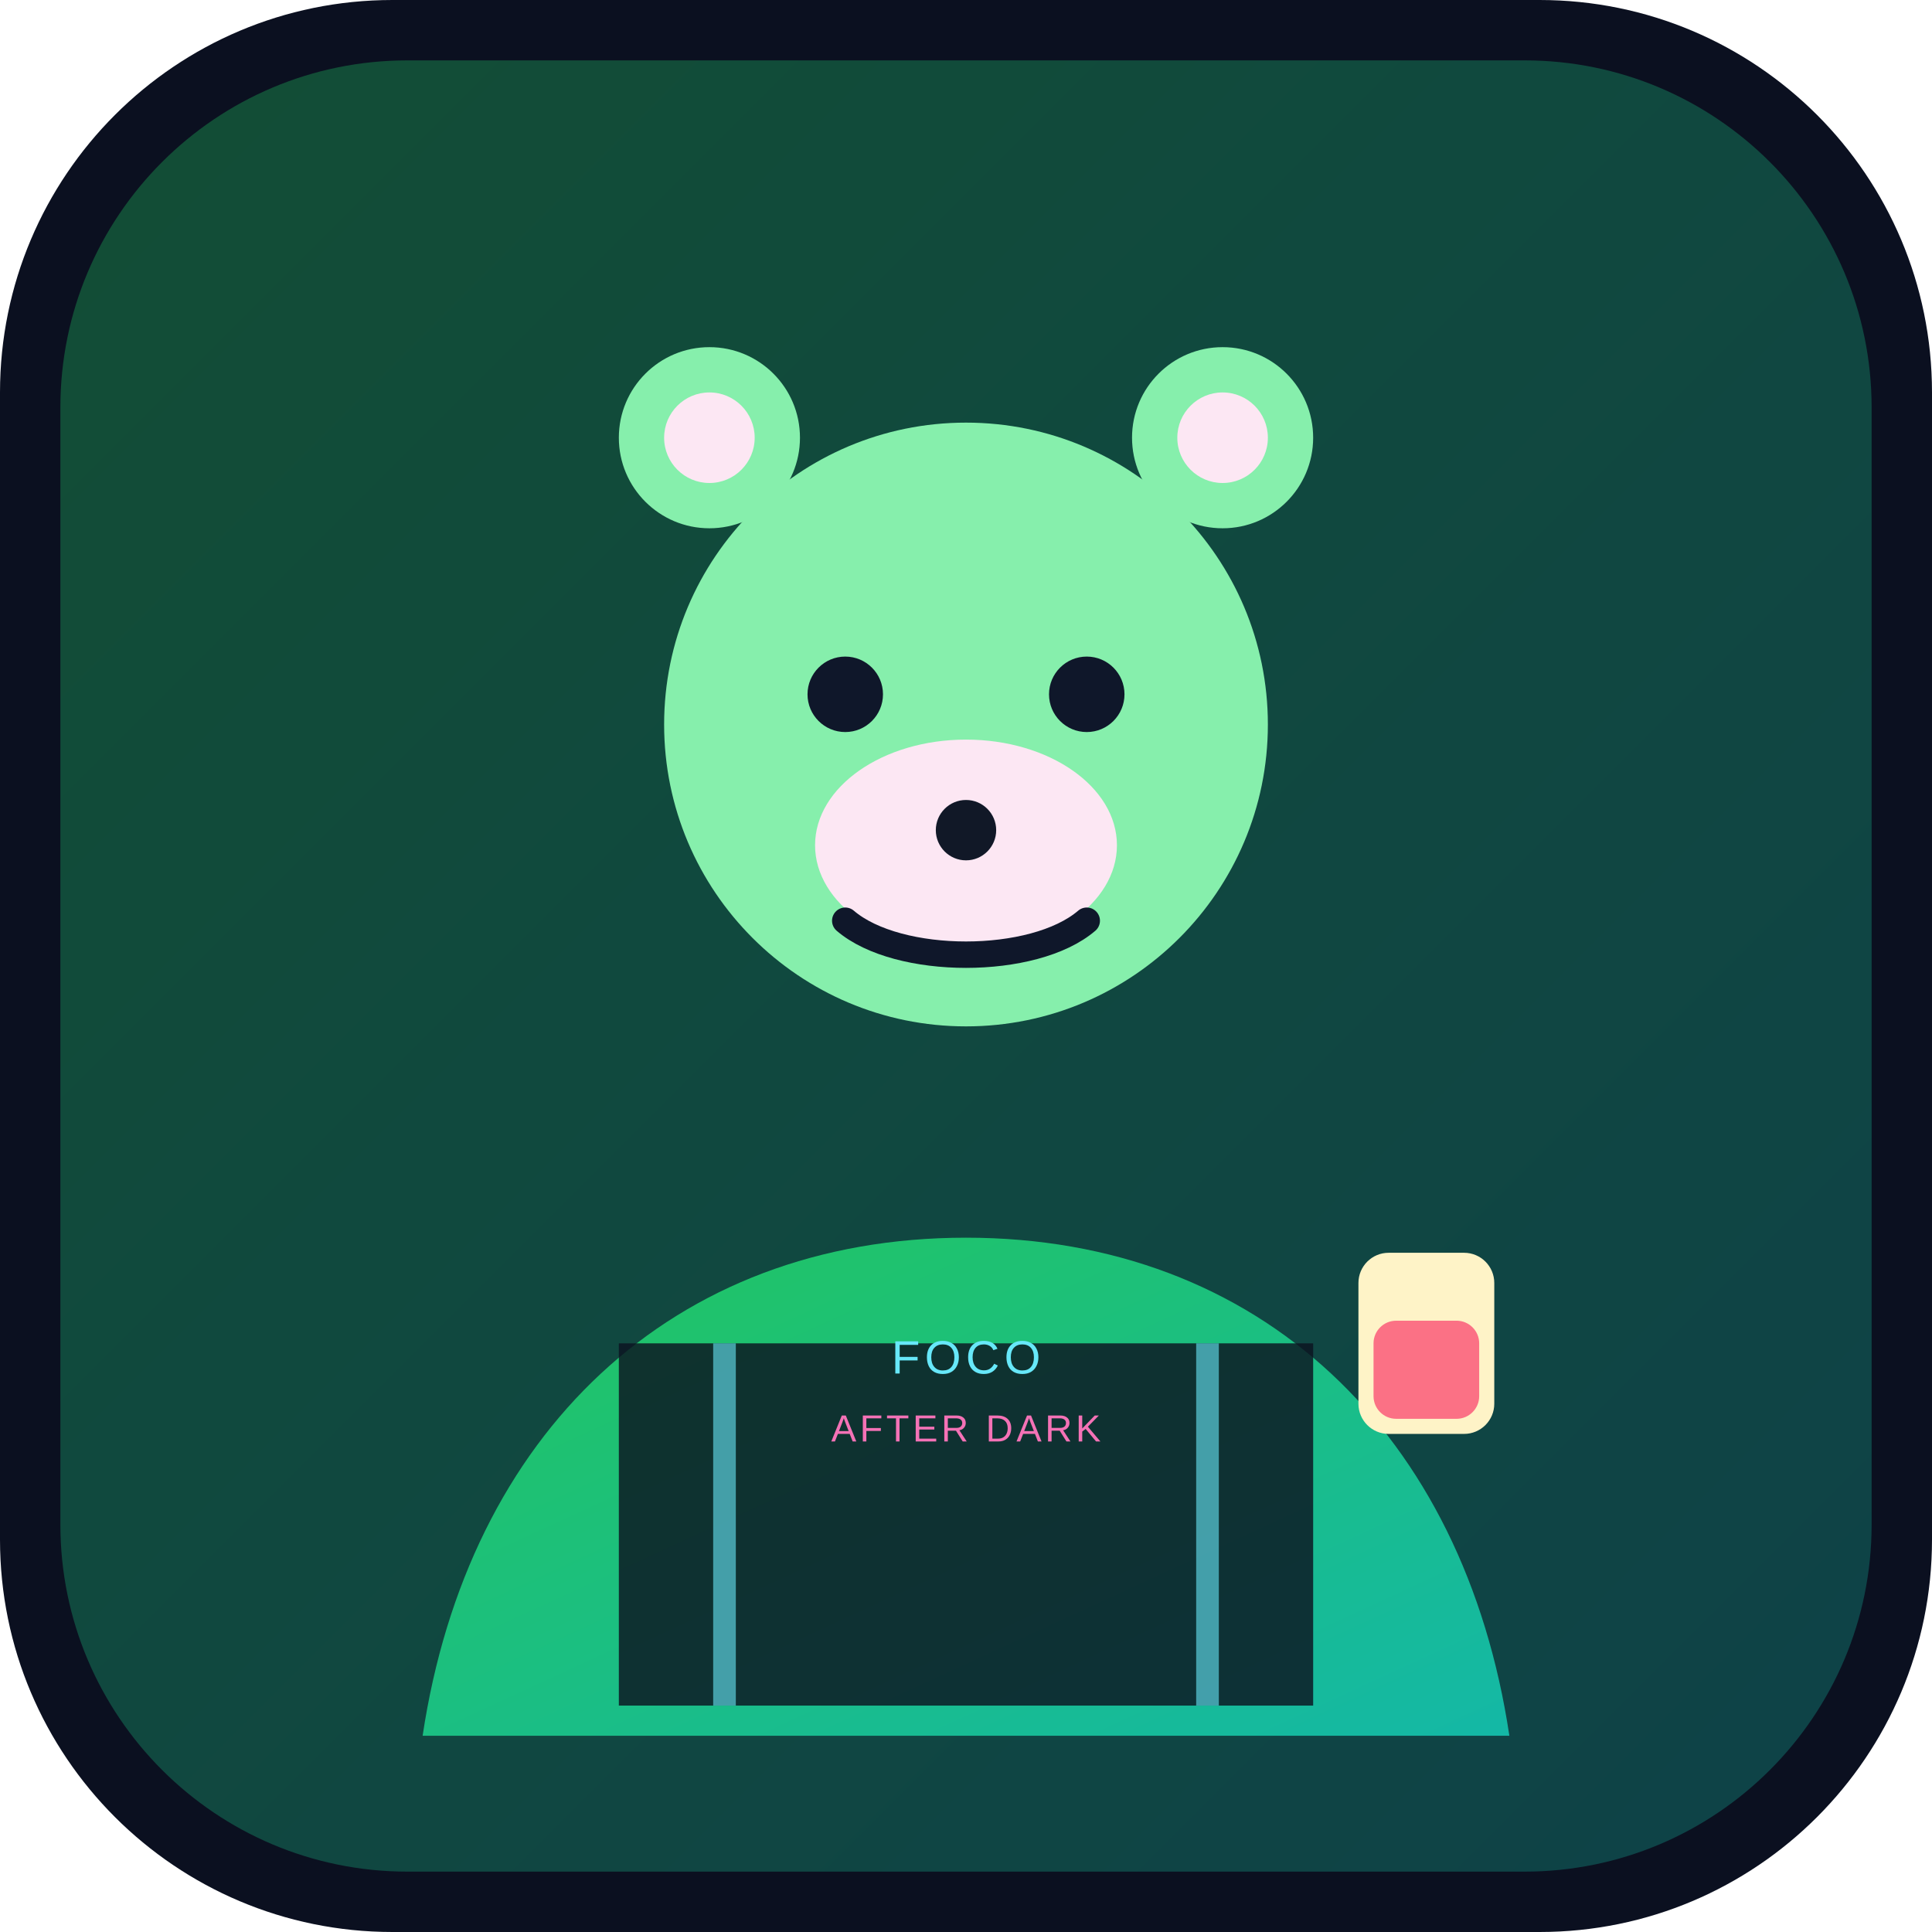
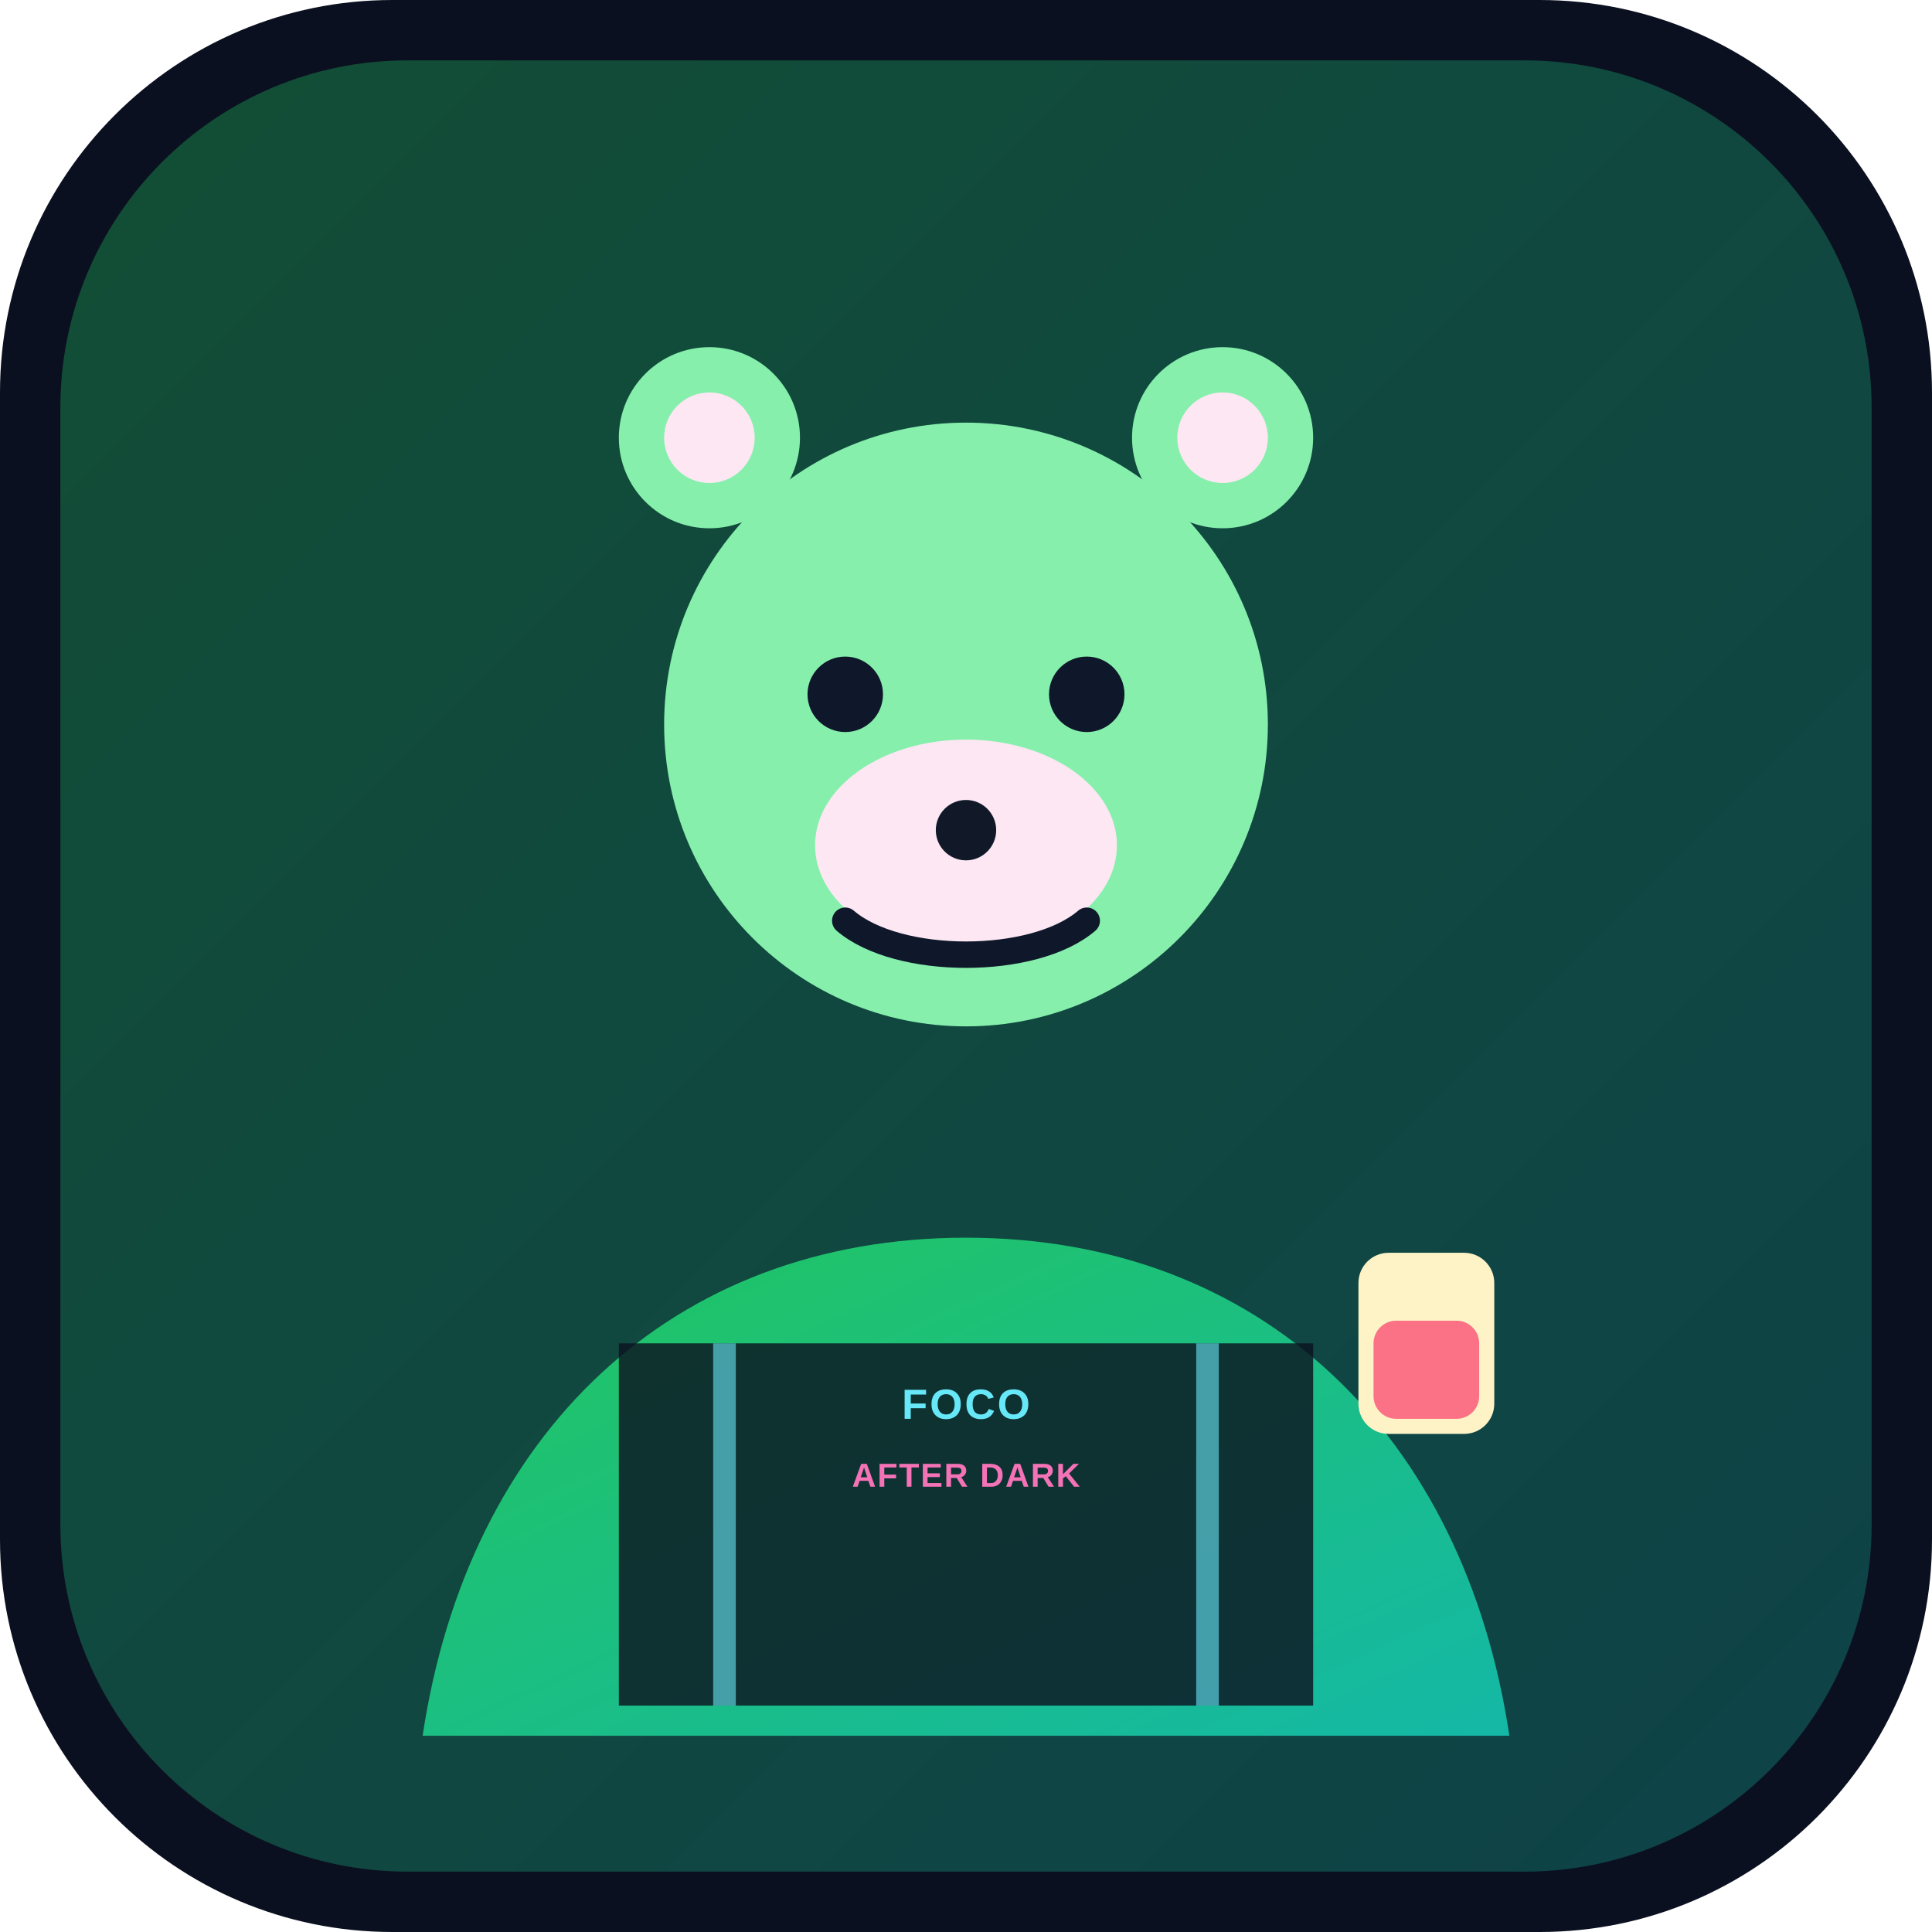
<svg xmlns="http://www.w3.org/2000/svg" viewBox="0 0 256 256" role="img" aria-label="Neon Newt">
  <defs>
    <linearGradient id="bg" x1="0" y1="0" x2="1" y2="1">
      <stop offset="0%" stop-color="#22c55e" stop-opacity="0.34" />
      <stop offset="100%" stop-color="#14b8a6" stop-opacity="0.30" />
    </linearGradient>
    <linearGradient id="shirt" x1="0" y1="0" x2="1" y2="1">
      <stop offset="0%" stop-color="#22c55e" />
      <stop offset="100%" stop-color="#14b8a6" />
    </linearGradient>
  </defs>
  <rect width="256" height="256" rx="52" fill="#0b1020" />
  <rect x="8" y="8" width="240" height="240" rx="46" fill="url(#bg)" />
  <circle cx="94" cy="58" r="12" fill="#86efac" />
  <circle cx="162" cy="58" r="12" fill="#86efac" />
  <circle cx="94" cy="58" r="6" fill="#fce7f3" />
  <circle cx="162" cy="58" r="6" fill="#fce7f3" />
  <circle cx="128" cy="96" r="40" fill="#86efac" />
  <ellipse cx="128" cy="112" rx="20" ry="14" fill="#fce7f3" />
  <circle cx="112" cy="92" r="5" fill="#0f172a" />
  <circle cx="144" cy="92" r="5" fill="#0f172a" />
  <circle cx="128" cy="110" r="4" fill="#111827" />
  <path d="M112 122c7 6 25 6 32 0" fill="none" stroke="#0f172a" stroke-width="3.5" stroke-linecap="round" />
  <path d="M56 230c6-40 33-66 72-66s66 26 72 66" fill="url(#shirt)" />
  <path d="M82 178h92v48H82z" fill="#0b1220" opacity="0.82" />
  <path d="M96 178v48M160 178v48" stroke="#67e8f9" stroke-width="3" opacity="0.6" />
-   <text x="128" y="182" text-anchor="middle" font-family="Arial, sans-serif" font-size="6.2" fill="#67e8f9" letter-spacing="0.62">FOCO</text>
-   <text x="128" y="191" text-anchor="middle" font-family="Arial, sans-serif" font-size="5.0" fill="#f472b6" letter-spacing="0.45">AFTER DARK</text>
+   <text x="128" y="188" text-anchor="middle" font-family="Arial, sans-serif" font-size="5.6" font-weight="700" fill="#67e8f9" letter-spacing="0.28">FOCO</text>
+   <text x="128" y="197" text-anchor="middle" font-family="Arial, sans-serif" font-size="4.4" font-weight="700" fill="#f472b6" letter-spacing="0.18">AFTER DARK</text>
  <rect x="180" y="166" width="18" height="24" rx="4" fill="#fef3c7" />
  <rect x="182" y="175" width="14" height="13" rx="3" fill="#fb7185" />
</svg>
